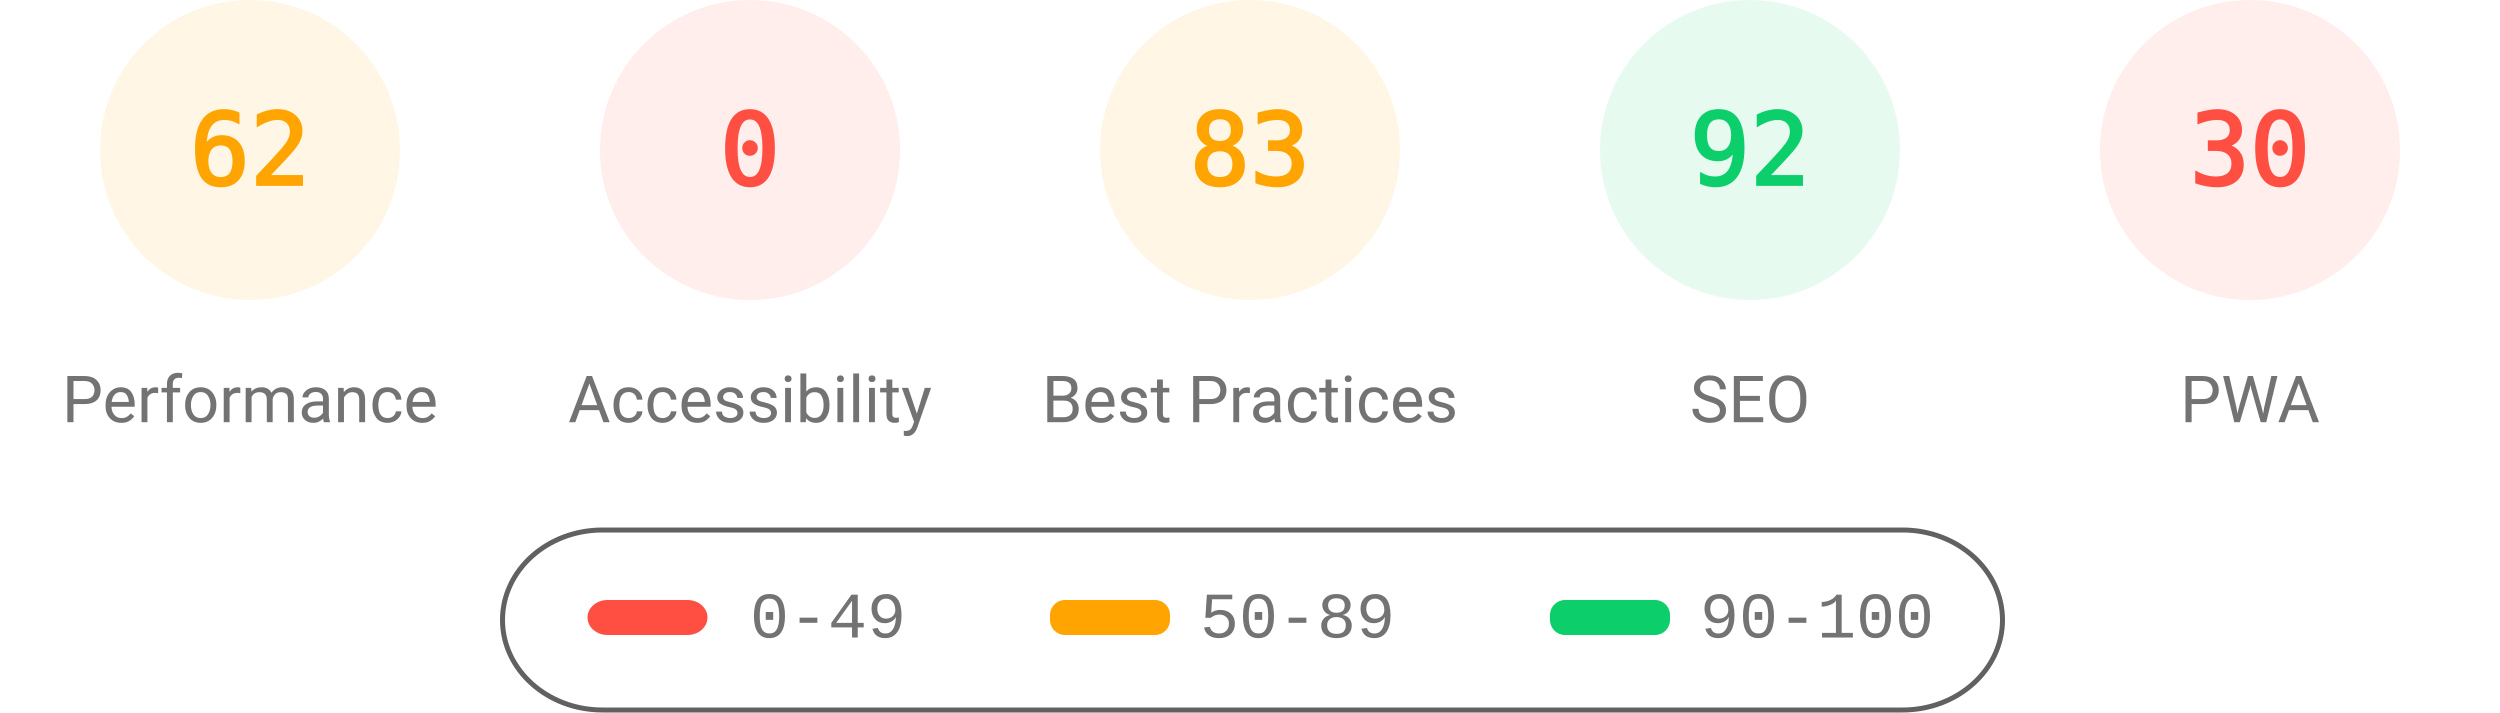
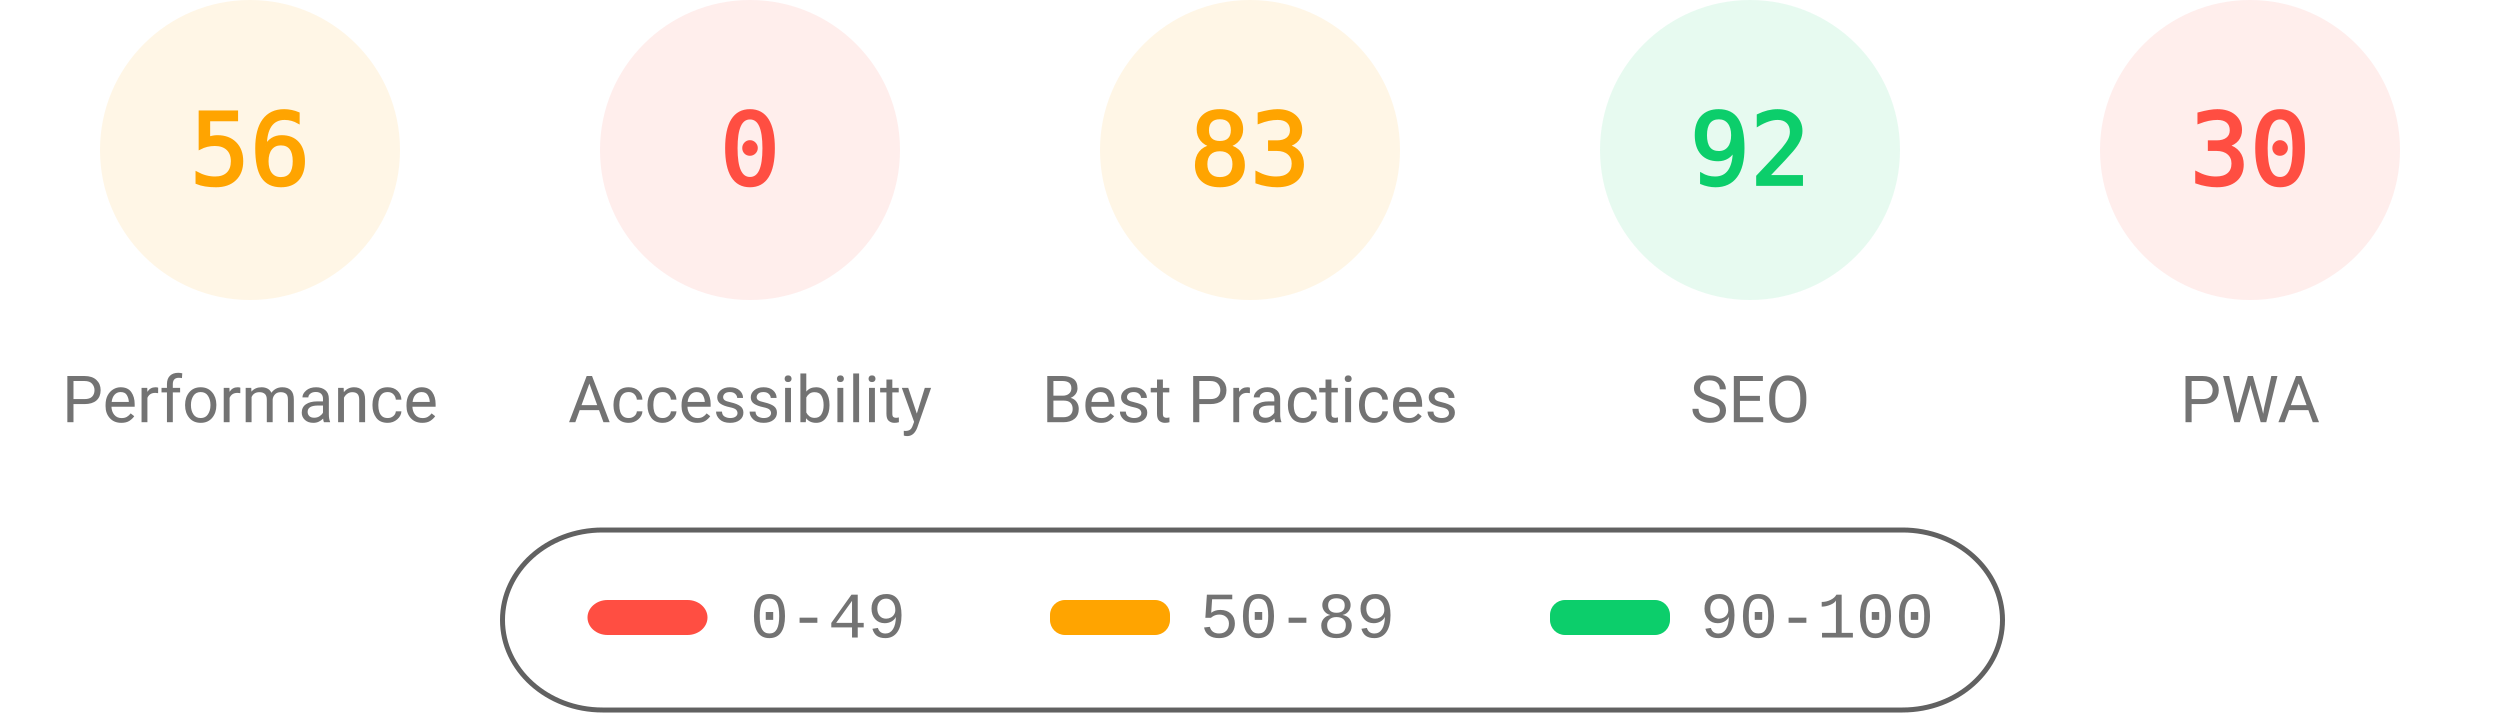
<svg xmlns="http://www.w3.org/2000/svg" fill="none" width="1000" height="285">
  <style>.gauge-base{opacity:.1}.gauge-arc{fill:none;animation-delay:250ms;stroke-linecap:round;transform:rotate(-90deg);transform-origin:100px 60px;animation:load-gauge 1s ease forwards}.guage-text{font-size:40px;font-family:monospace;text-align:center}.guage-red{color:#ff4e42;fill:#ff4e42;stroke:#ff4e42}.guage-orange{color:#ffa400;fill:#ffa400;stroke:#ffa400}.guage-green{color:#0cce6b;fill:#0cce6b;stroke:#0cce6b}.guage-undefined{color:#5c5c5c;fill:#5c5c5c;stroke:#5c5c5c}.guage-title{color:#737373;fill:#737373;stroke:none;font-size:26px;line-height:26px;font-family:Roboto,Halvetica,Arial,sans-serif}@keyframes load-gauge{from{stroke-dasharray:0 352.858}}</style>
  <svg class="guage-div guage-perf guage-orange" viewBox="0 0 200 200" width="200" height="200">
    <circle class="gauge-base" r="56" cx="100" cy="60" stroke-width="8" />
-     <circle class="gauge-arc guage-arc-1" r="56" cx="100" cy="60" stroke-width="8" style="stroke-dasharray:218.152,351.858" />
-     <text class="guage-text" x="100" y="60" alignment-baseline="central" dominant-baseline="central" text-anchor="middle">62</text>
+     <circle class="gauge-arc guage-arc-1" r="56" cx="100" cy="60" stroke-width="8" style="stroke-dasharray:197.04,351.858" />
+     <text class="guage-text" x="100" y="60" alignment-baseline="central" dominant-baseline="central" text-anchor="middle">56</text>
    <text class="guage-title" x="100" y="160" alignment-baseline="central" dominant-baseline="central" text-anchor="middle">Performance</text>
  </svg>
  <svg class="guage-div guage-acc guage-red" viewBox="0 0 200 200" width="200" height="200" x="200">
    <circle class="gauge-base" r="56" cx="100" cy="60" stroke-width="8" />
    <circle class="gauge-arc guage-arc-2" r="56" cx="100" cy="60" stroke-width="8" style="stroke-dasharray:0,351.858" />
    <text class="guage-text" x="100" y="60" alignment-baseline="central" dominant-baseline="central" text-anchor="middle">0</text>
    <text class="guage-title" x="100" y="160" alignment-baseline="central" dominant-baseline="central" text-anchor="middle">Accessibility</text>
  </svg>
  <svg class="guage-div guage-best guage-orange" viewBox="0 0 200 200" width="200" height="200" x="400">
    <circle class="gauge-base" r="56" cx="100" cy="60" stroke-width="8" />
    <circle class="gauge-arc guage-arc-3" r="56" cx="100" cy="60" stroke-width="8" style="stroke-dasharray:292.042,351.858" />
    <text class="guage-text" x="100" y="60" alignment-baseline="central" dominant-baseline="central" text-anchor="middle">83</text>
    <text class="guage-title" x="100" y="160" alignment-baseline="central" dominant-baseline="central" text-anchor="middle">Best Practices</text>
  </svg>
  <svg class="guage-div guage-seo guage-green" viewBox="0 0 200 200" width="200" height="200" x="600">
    <circle class="gauge-base" r="56" cx="100" cy="60" stroke-width="8" />
    <circle class="gauge-arc guage-arc-4" r="56" cx="100" cy="60" stroke-width="8" style="stroke-dasharray:323.709,351.858" />
    <text class="guage-text" x="100" y="60" alignment-baseline="central" dominant-baseline="central" text-anchor="middle">92</text>
    <text class="guage-title" x="100" y="160" alignment-baseline="central" dominant-baseline="central" text-anchor="middle">SEO</text>
  </svg>
  <svg class="guage-div guage-pwa guage-red" viewBox="0 0 200 200" width="200" height="200" x="800">
    <circle class="gauge-base" r="56" cx="100" cy="60" stroke-width="8" />
    <circle class="gauge-arc guage-arc-4" r="56" cx="100" cy="60" stroke-width="8" style="stroke-dasharray:105.557,351.858" />
    <text class="guage-text" x="100" y="60" alignment-baseline="central" dominant-baseline="central" text-anchor="middle">30</text>
    <text class="guage-title" x="100" y="160" alignment-baseline="central" dominant-baseline="central" text-anchor="middle">PWA</text>
  </svg>
  <svg width="604" height="76" x="200" y="210">
    <path fill="none" id="canvas_background" d="M-1-1h604v80H-1z" />
    <rect fill-opacity="0" stroke="#616161" stroke-width="2" rx="40" id="svg_2" height="72" width="600" y="2" x="1" fill="#000" />
    <rect stroke="#000" rx="8" id="svg_3" height="14" width="48" y="30" x="35" stroke-opacity="null" stroke-width="0" fill="#ff4e42" />
    <rect stroke="#000" rx="6" id="svg_4" height="14" width="48" y="30" x="220" stroke-opacity="null" stroke-width="0" fill="#ffa400" />
    <rect stroke="#000" rx="6" id="svg_5" height="14" width="48" y="30" x="420" stroke-opacity="null" stroke-width="0" fill="#0cce6b" />
    <text xml:space="preserve" text-anchor="start" font-family="'Courier New', Courier, monospace" font-size="26" id="svg_6" y="45" x="100" stroke-opacity="null" stroke-width="0" stroke="#000" fill="#737373">0-49</text>
    <text xml:space="preserve" text-anchor="start" font-family="'Courier New', Courier, monospace" font-size="26" id="svg_7" y="45" x="280" stroke-opacity="null" stroke-width="0" stroke="#000" fill="#737373">50-89</text>
    <text xml:space="preserve" text-anchor="start" font-family="'Courier New', Courier, monospace" font-size="26" id="svg_8" y="45" x="480" stroke-opacity="null" stroke-width="0" stroke="#000" fill="#737373">90-100</text>
  </svg>
</svg>
